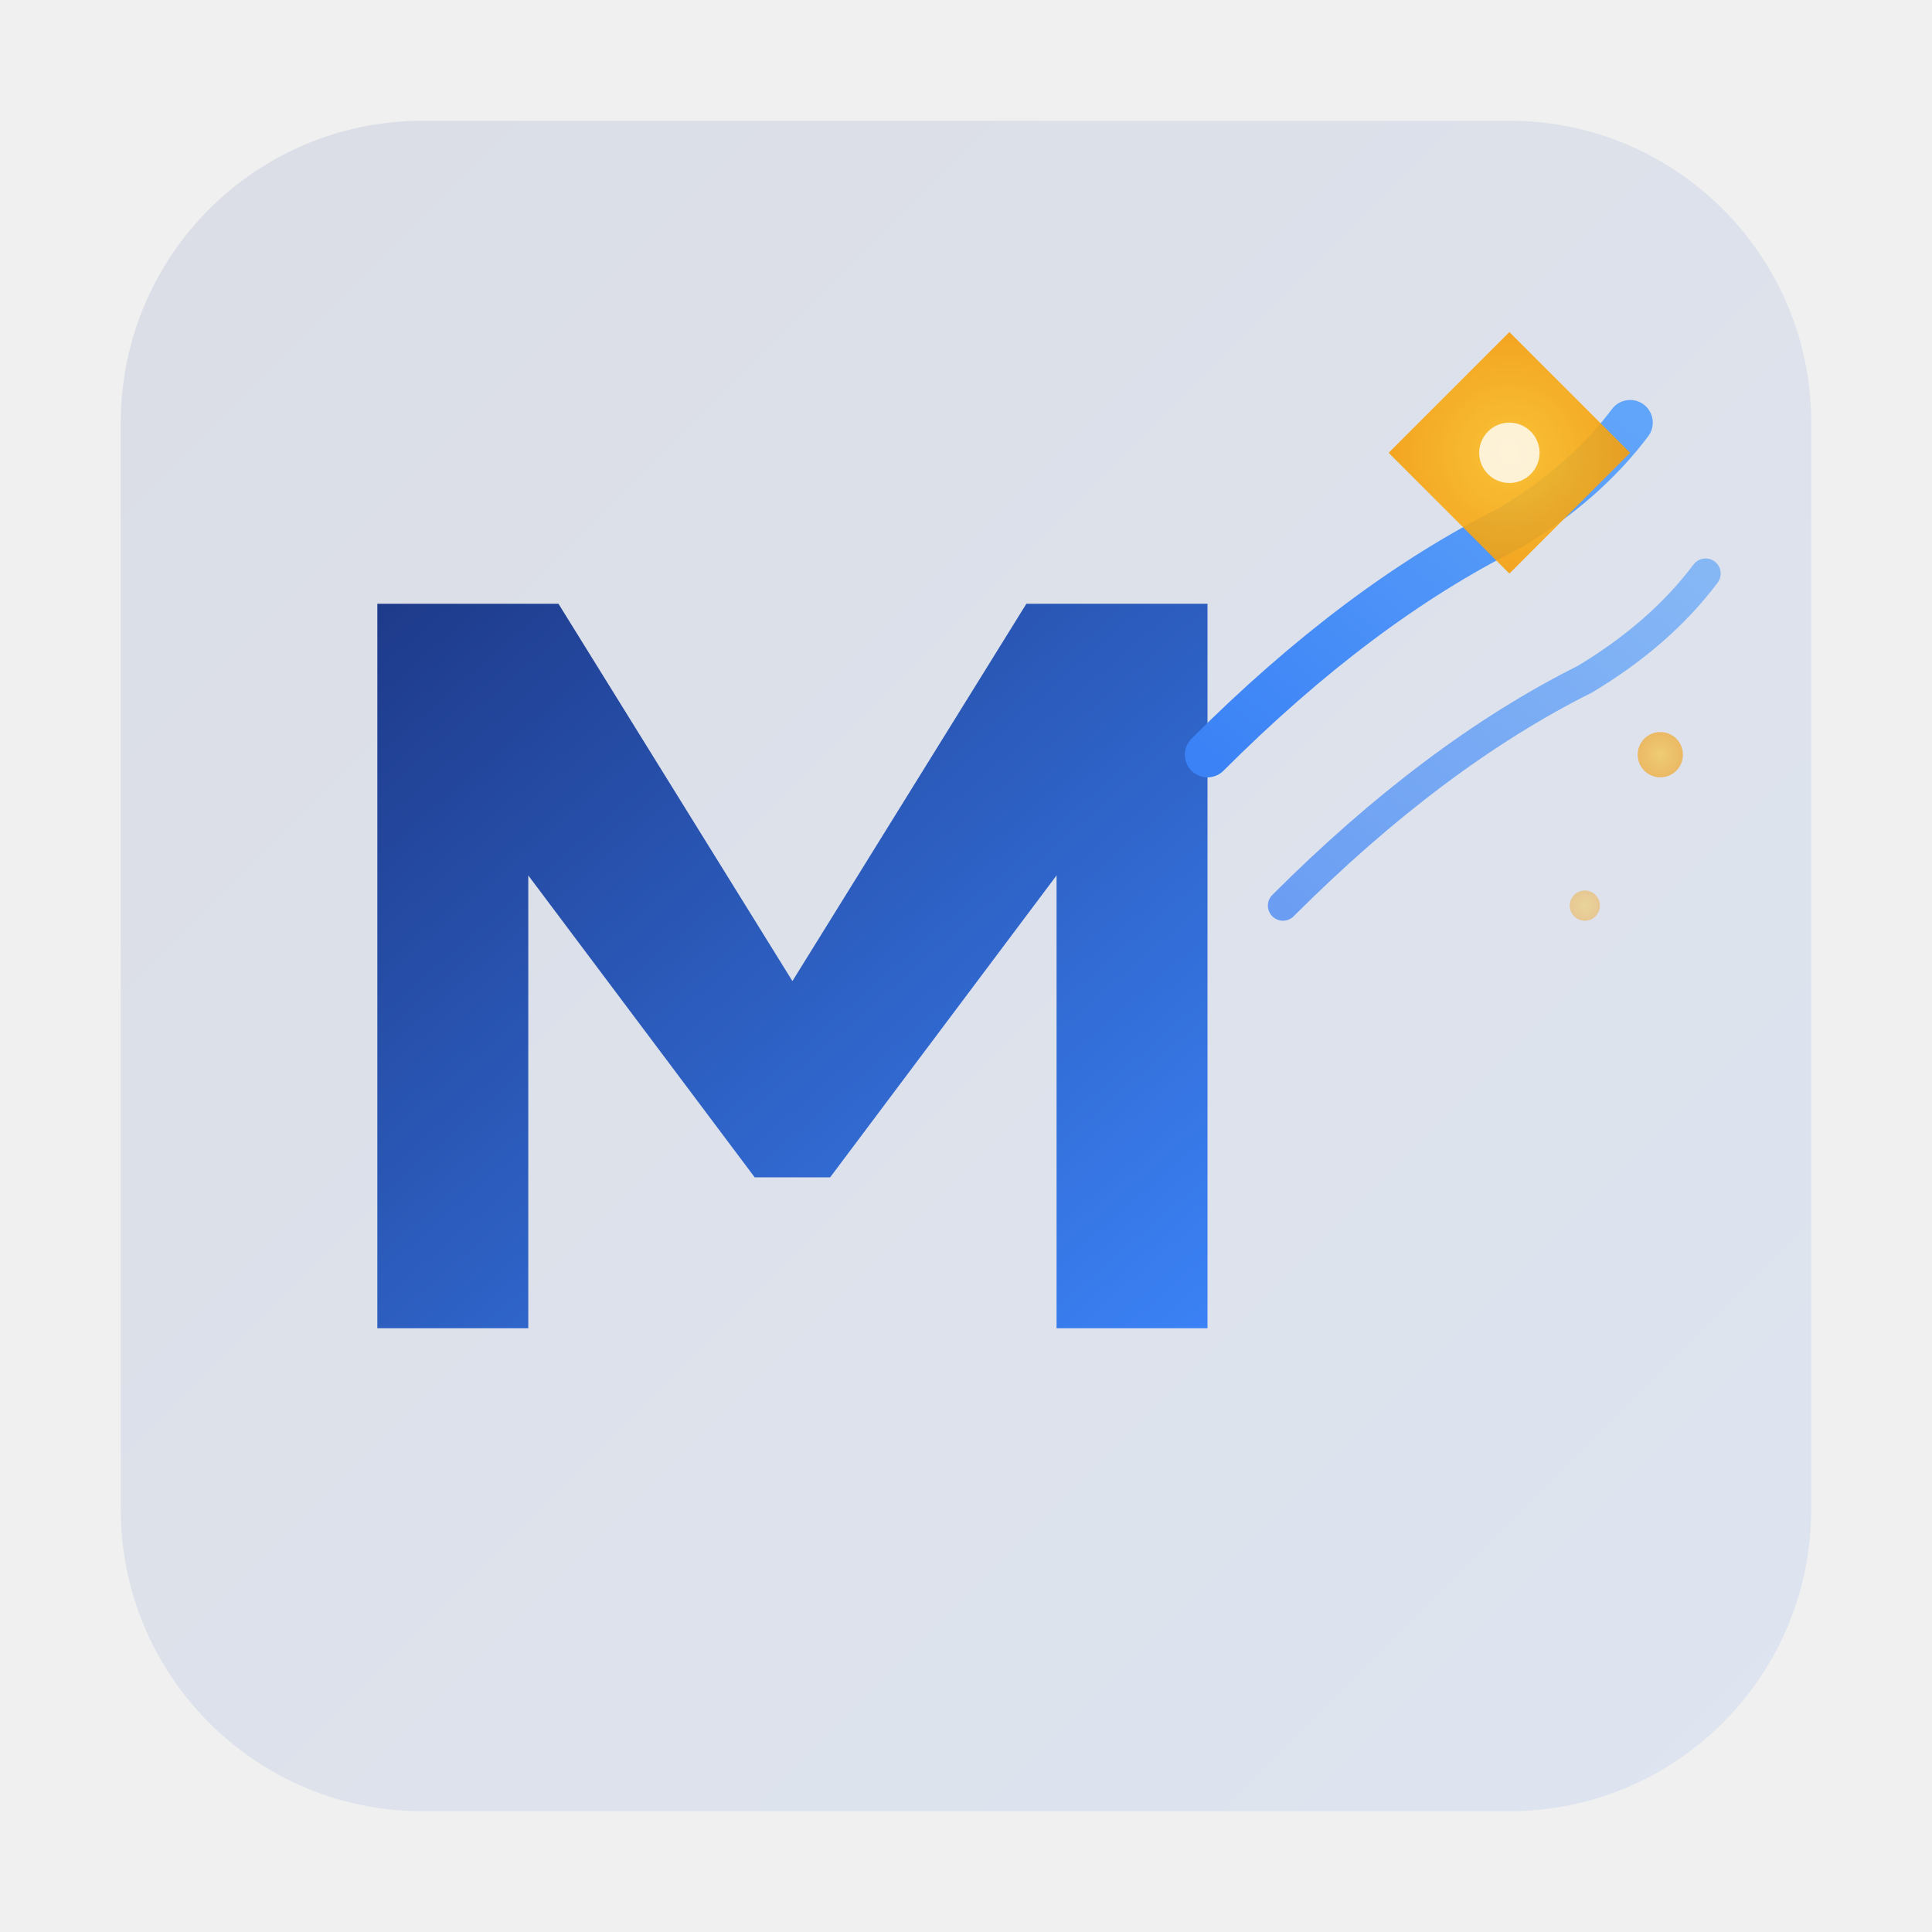
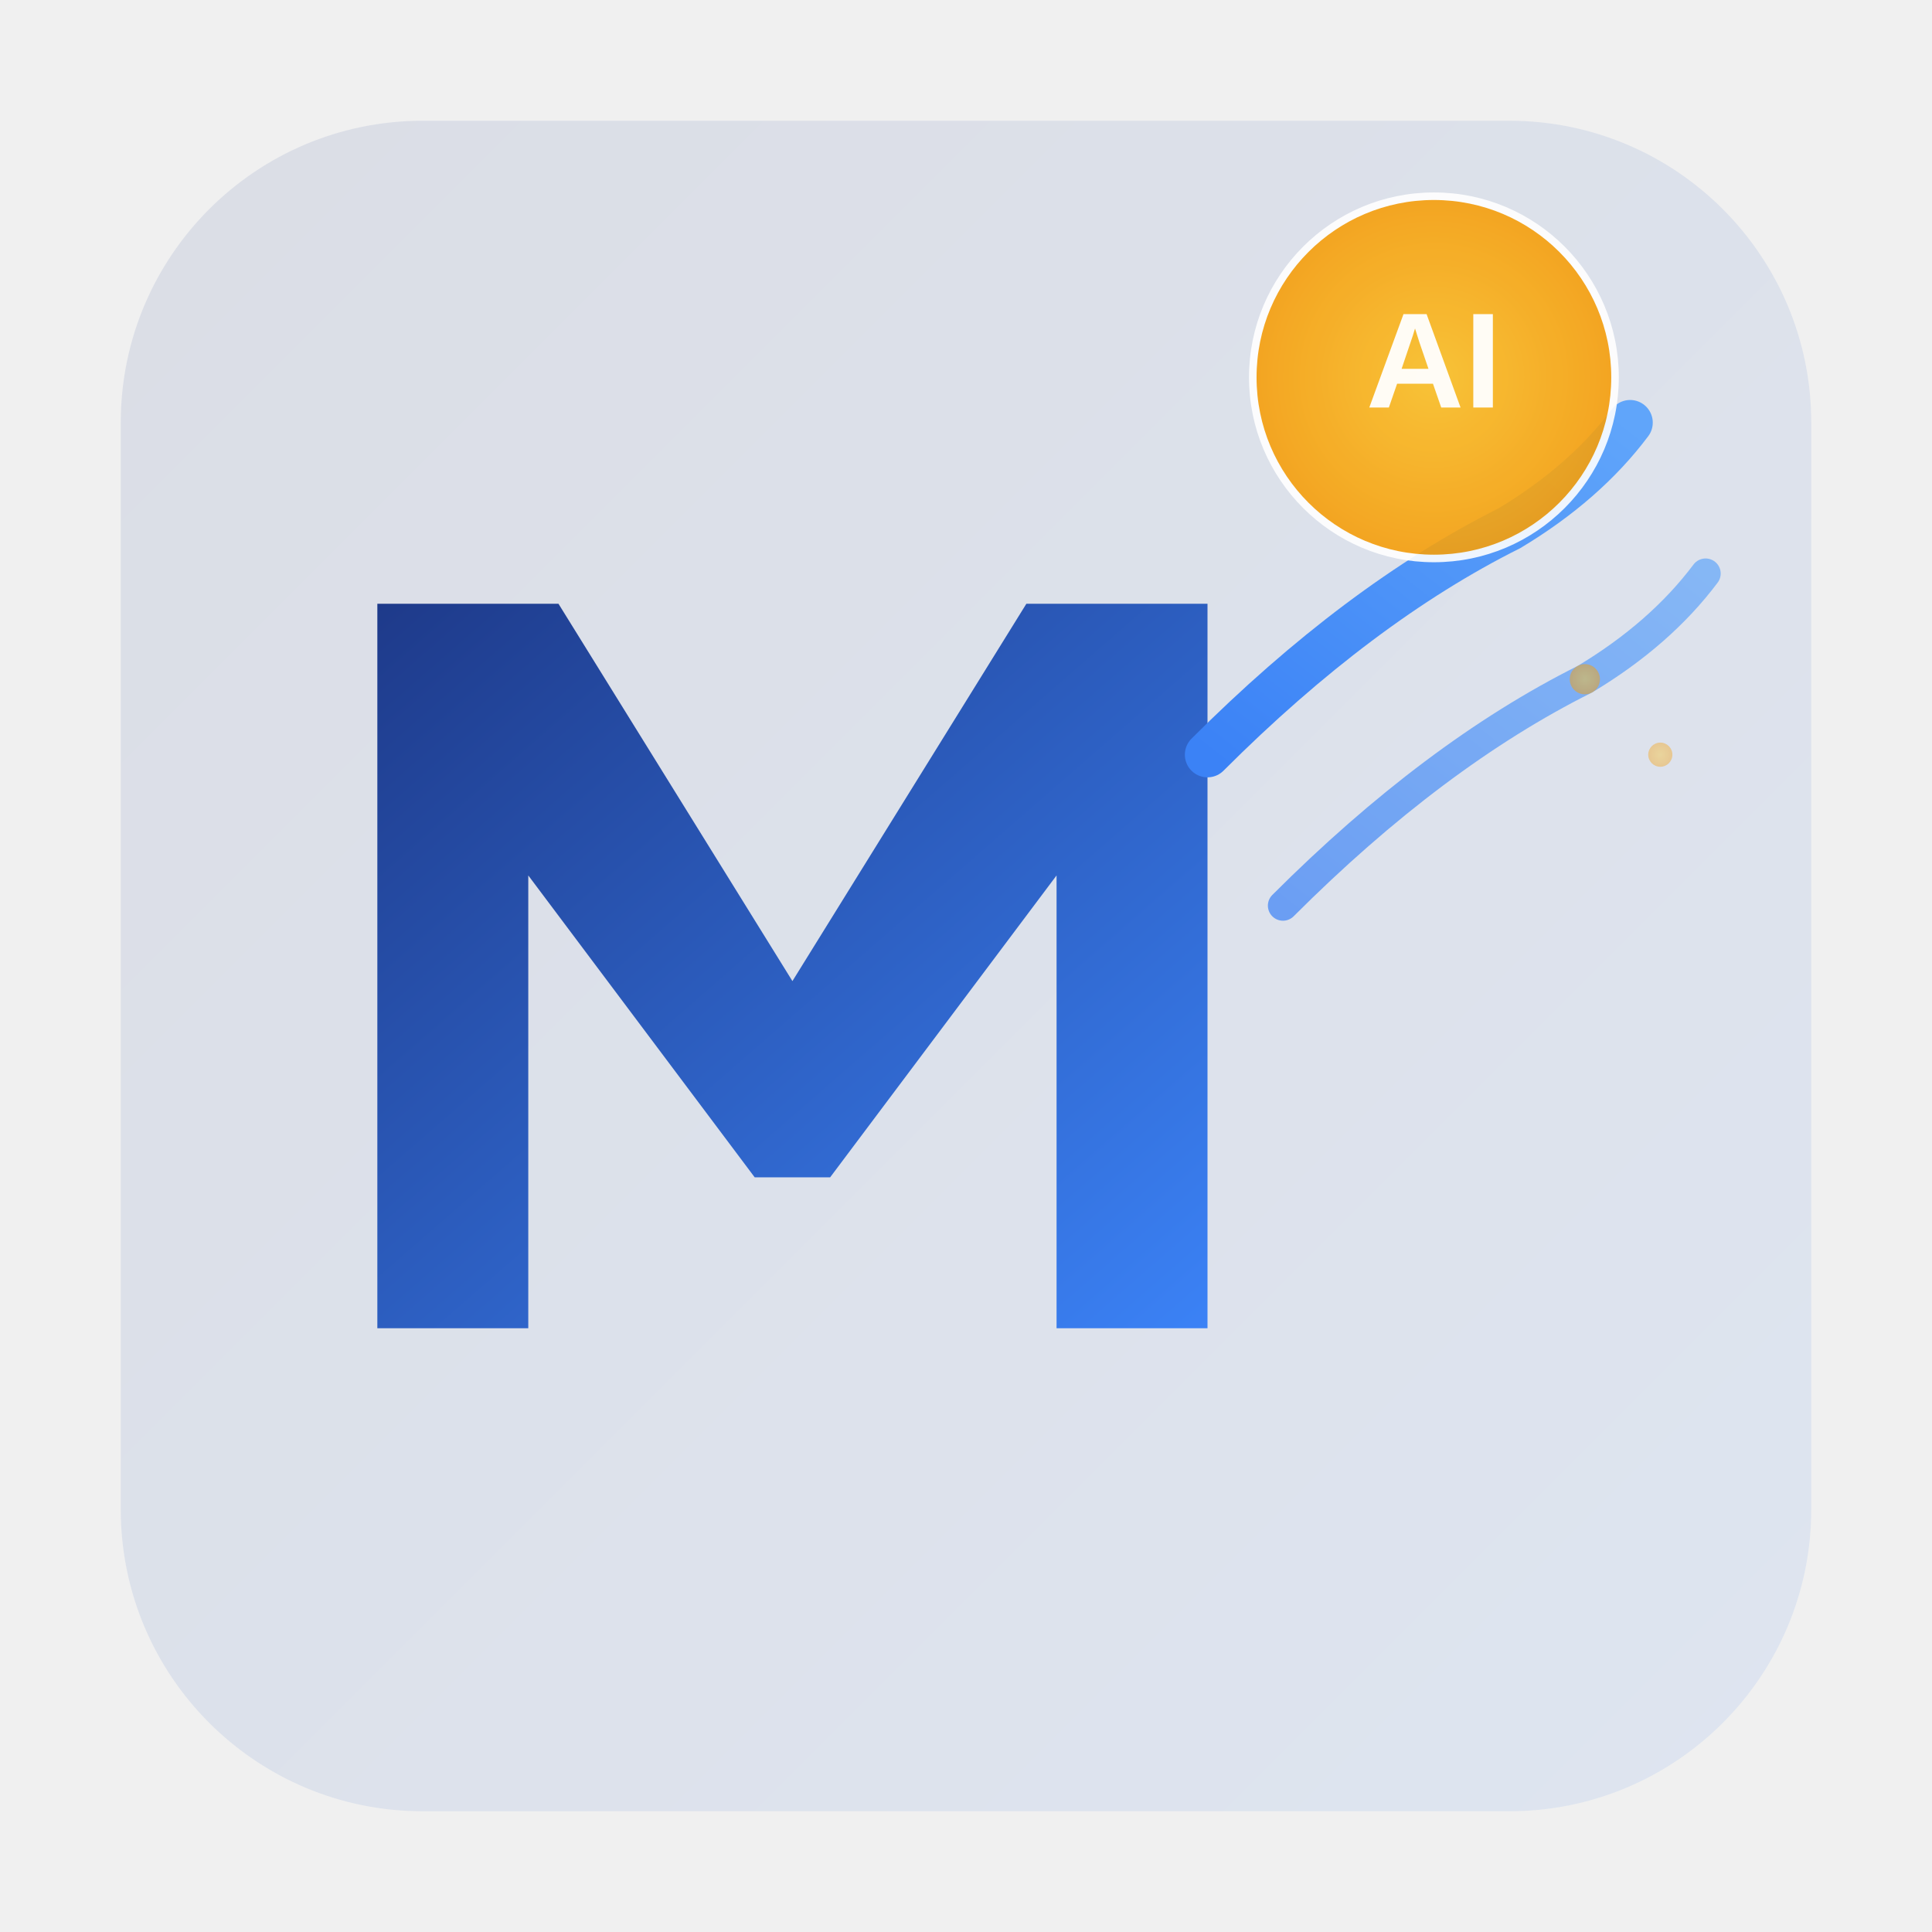
<svg xmlns="http://www.w3.org/2000/svg" width="128" height="128" viewBox="0 0 128 128">
  <defs>
    <linearGradient id="mainGradient" x1="0%" y1="0%" x2="100%" y2="100%">
      <stop offset="0%" style="stop-color:#1e3a8a;stop-opacity:1" />
      <stop offset="100%" style="stop-color:#3b82f6;stop-opacity:1" />
    </linearGradient>
    <linearGradient id="flowGradient" x1="0%" y1="100%" x2="100%" y2="0%">
      <stop offset="0%" style="stop-color:#3b82f6;stop-opacity:1" />
      <stop offset="100%" style="stop-color:#60a5fa;stop-opacity:1" />
    </linearGradient>
    <radialGradient id="aiGradient" cx="50%" cy="50%" r="50%">
      <stop offset="0%" style="stop-color:#fbbf24;stop-opacity:1" />
      <stop offset="100%" style="stop-color:#f59e0b;stop-opacity:1" />
    </radialGradient>
  </defs>
  <rect x="8" y="8" width="112" height="112" rx="20" ry="20" fill="url(#mainGradient)" opacity="0.1" />
  <path d="M 25 40 L 25 88 L 35 88 L 35 58 L 50 78 L 55 78 L 70 58 L 70 88 L 80 88 L 80 40 L 68 40 L 52.5 65 L 37 40 Z" fill="url(#mainGradient)" stroke="none" />
  <path d="M 80 50 Q 90 40, 100 35 Q 105 32, 108 28" stroke="url(#flowGradient)" stroke-width="3" fill="none" stroke-linecap="round" />
  <path d="M 85 60 Q 95 50, 105 45 Q 110 42, 113 38" stroke="url(#flowGradient)" stroke-width="2" fill="none" stroke-linecap="round" opacity="0.7" />
-   <g transform="translate(100, 30)">
-     <polygon points="0,-8 4,-4 8,0 4,4 0,8 -4,4 -8,0 -4,-4" fill="url(#aiGradient)" opacity="0.9" />
-     <circle cx="0" cy="0" r="2" fill="#ffffff" opacity="0.8" />
+   <g transform="translate(95, 25)">
+     <circle cx="0" cy="0" r="12" fill="url(#aiGradient)" opacity="0.9" stroke="#ffffff" stroke-width="0.5" />
+     <text x="0" y="2" text-anchor="middle" font-family="Arial, sans-serif" font-size="9" font-weight="bold" fill="#ffffff" opacity="0.95">AI</text>
  </g>
-   <circle cx="110" cy="50" r="1.5" fill="url(#aiGradient)" opacity="0.6" />
-   <circle cx="105" cy="60" r="1" fill="url(#aiGradient)" opacity="0.4" />
+   <circle cx="105" cy="45" r="1" fill="url(#aiGradient)" opacity="0.5" />
+   <circle cx="110" cy="50" r="0.8" fill="url(#aiGradient)" opacity="0.4" />
  <line x1="25" y1="92" x2="45" y2="92" stroke="url(#flowGradient)" stroke-width="1" opacity="0.5" />
  <line x1="55" y1="92" x2="75" y2="92" stroke="url(#flowGradient)" stroke-width="1" opacity="0.5" />
</svg>
